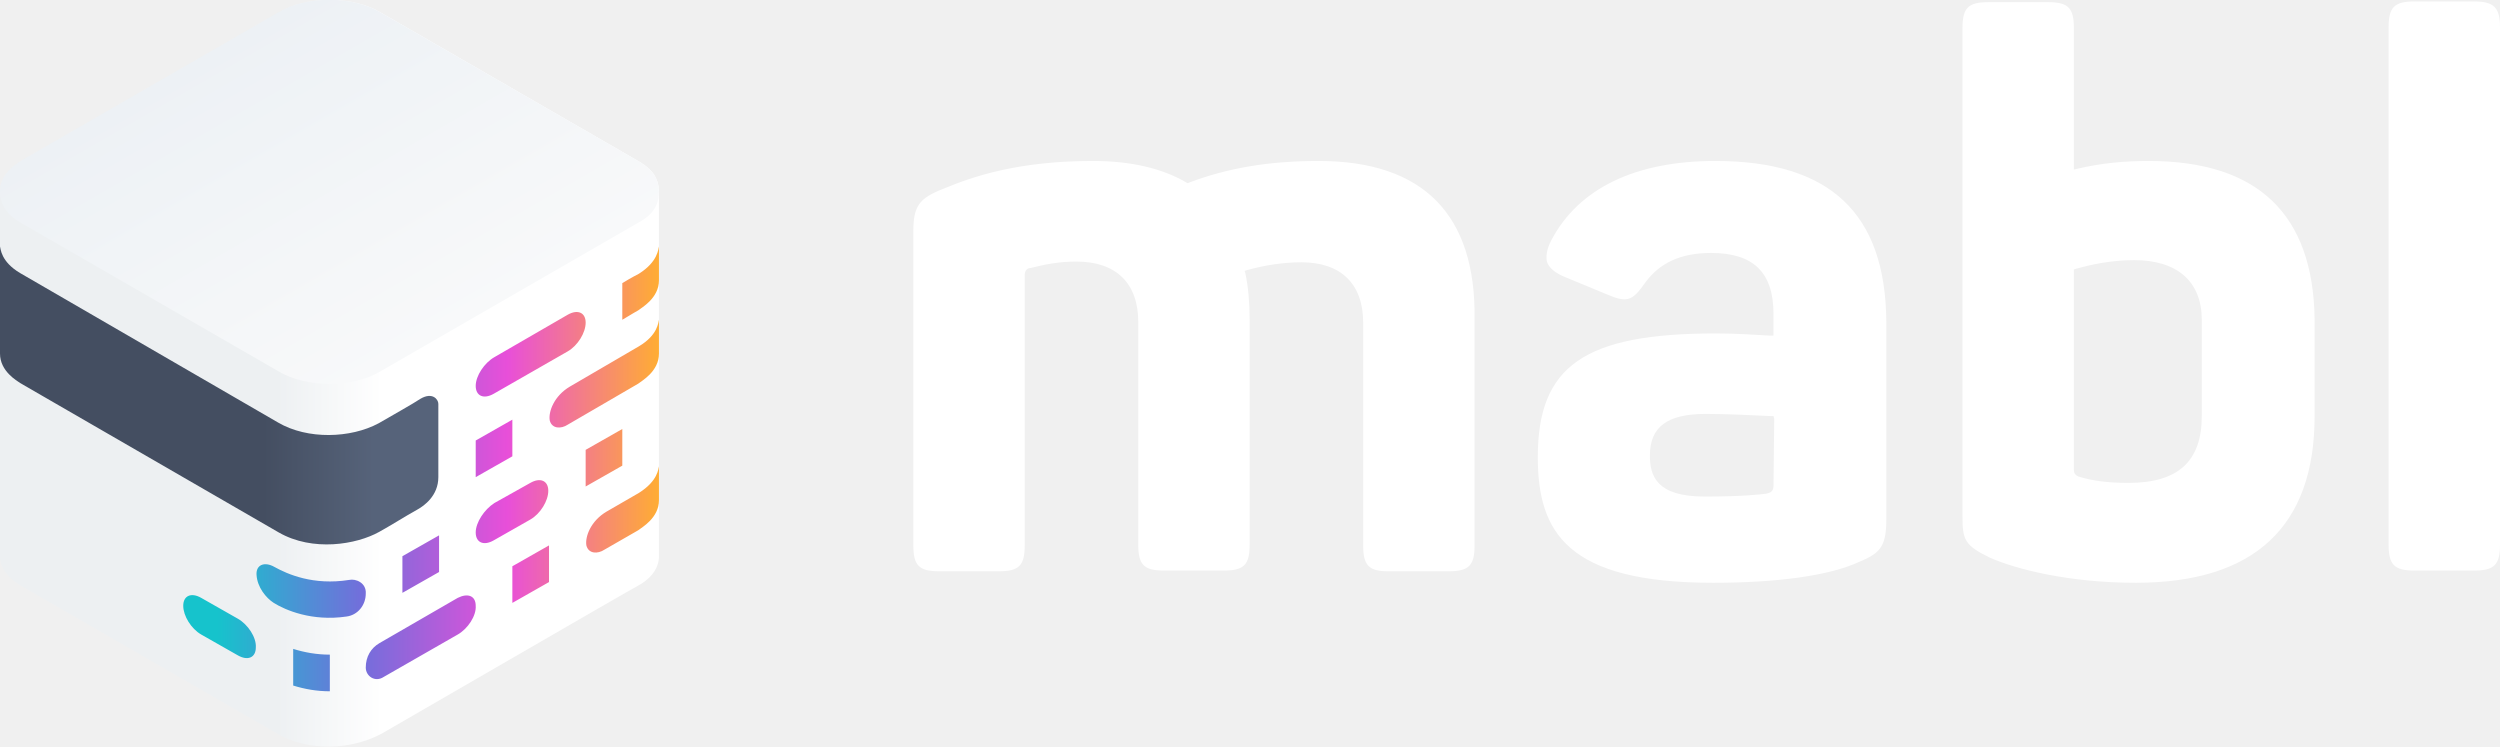
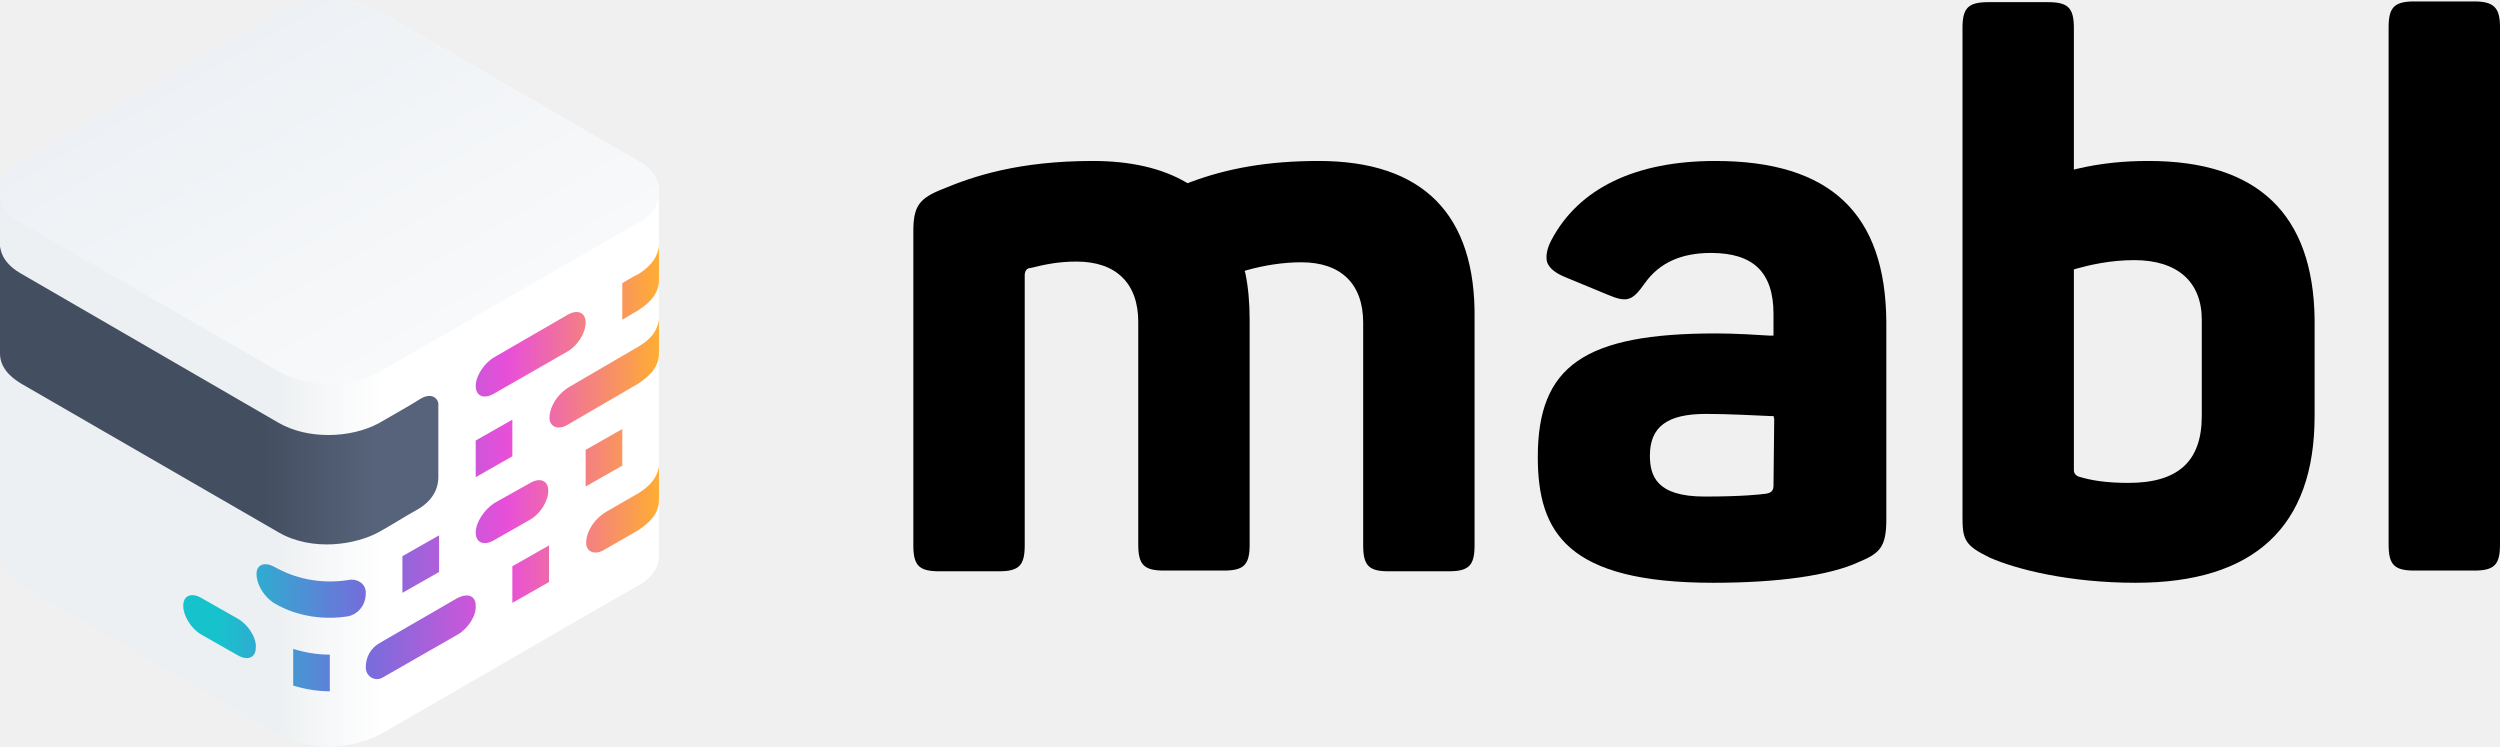
<svg xmlns="http://www.w3.org/2000/svg" xmlns:xlink="http://www.w3.org/1999/xlink" version="1.1" id="Layer_4" x="0px" y="0px" viewBox="0 0 347.9 103.9" style="enable-background:new 0 0 347.9 103.9;" xml:space="preserve">
  <style type="text/css">
- 	.st0{fill:#FFFFFF;}
+ 	.st0{fill:#000000;}
	.st1{fill:url(#SVGID_1_);}
	.st2{fill:url(#SVGID_2_);}
	.st3{fill:url(#SVGID_3_);}
	.st4{clip-path:url(#SVGID_5_);fill:url(#SVGID_6_);}
</style>
  <g>
    <g>
      <path class="st0" d="M183.5,22.4c-7,0-12.7,1-18,3l-0.2,0.1l-0.2-0.1c-3.4-2-7.8-3-13-3c-10.3,0-16.6,2.1-20.9,3.9    c-3.3,1.3-4.1,2.4-4.1,5.9v43.7c0,2.8,0.8,3.6,3.6,3.6h8.3c2.8,0,3.6-0.8,3.6-3.6V38.3c0-0.6,0.3-1,0.8-1c2-0.5,3.9-0.9,6.4-0.9    c5.5,0,8.6,3,8.6,8.4v31c0,2.8,0.8,3.6,3.6,3.6h8.3c2.8,0,3.6-0.8,3.6-3.6V44.5c0-2.4-0.2-4.6-0.6-6.5l-0.1-0.3l0.3-0.1    c2.5-0.7,5.1-1.1,7.6-1.1c5.5,0,8.6,3,8.6,8.4v31c0,2.8,0.8,3.6,3.5,3.6h8.4c2.8,0,3.6-0.8,3.6-3.6V44.4    C205.4,29.8,198,22.4,183.5,22.4z" />
      <path class="st0" d="M143.4,37.7L143.4,37.7L143.4,37.7z" />
      <path class="st0" d="M238.7,22.4c-11.1,0-19,3.8-22.8,11c-0.7,1.3-0.8,2.4-0.6,3.1c0.3,0.8,1.1,1.5,2.6,2.1l5.8,2.4    c2.8,1.2,3.5,0.8,5.2-1.6c2-2.8,5-4.2,9.2-4.2c5.9,0,8.7,2.7,8.7,8.5v3h-0.6c-1.6-0.1-4.7-0.3-7.4-0.3c-18.3,0-24.8,4.5-24.8,17.2    c0,10.5,4.1,17.5,24.4,17.5c9,0,16.2-1,20.3-2.9c2.9-1.2,3.8-2.1,3.8-5.9V44.8C262.4,29.7,254.7,22.4,238.7,22.4z M246.8,67.6    c0,0.9-0.6,1-1,1.1c-0.8,0.1-3.2,0.4-8.6,0.4c-6.7,0-7.6-2.9-7.6-5.7c0-4,2.4-5.8,7.8-5.8c2.9,0,6.9,0.2,9,0.3h0.4l0.1,0.4    L246.8,67.6L246.8,67.6z" />
      <path class="st0" d="M299,22.4c-3.4,0-6.6,0.3-10,1.1l-0.4,0.1V3.9c0-2.8-0.8-3.6-3.6-3.6h-8.3c-2.8,0-3.6,0.8-3.6,3.6v68    c0,3.2,0.3,4,3.8,5.7c3.6,1.6,11,3.5,20.3,3.5c16.5,0,24.9-7.8,24.9-23.2V44.4C321.9,29.8,314.2,22.4,299,22.4z M306.4,57.9    c0,6.3-3.3,9.3-10.2,9.3c-2.9,0-5.1-0.3-7-0.9c-0.2-0.1-0.6-0.3-0.6-0.9V37.5l0.3-0.1c1.8-0.5,4.7-1.2,8.1-1.2c6,0,9.4,3,9.4,8.3    L306.4,57.9L306.4,57.9z" />
      <path class="st0" d="M344.3,0.2H336c-2.8,0-3.6,0.8-3.6,3.6v72c0,2.8,0.8,3.6,3.6,3.6h8.3c2.8,0,3.6-0.8,3.6-3.6v-72    C347.9,1.1,347.1,0.2,344.3,0.2z" />
    </g>
    <g>
      <linearGradient id="SVGID_1_" gradientUnits="userSpaceOnUse" x1="0" y1="54.062" x2="91.7" y2="54.062" gradientTransform="matrix(1 0 0 -1 0 106)">
        <stop offset="0" style="stop-color:#EDF0F2" />
        <stop offset="0.42" style="stop-color:#EDF0F2" />
        <stop offset="0.58" style="stop-color:#FFFFFF" />
        <stop offset="1" style="stop-color:#FFFFFF" />
      </linearGradient>
      <path class="st1" d="M88.8,22.4L52.9,1.7c-3.9-2.3-10.2-2.3-14.1,0L2.9,22.4c-1.6,1-2.9,2.3-2.9,4.3c0,0.8,0,50.7,0,50.7    c0,1.5,1,3,2.9,4.1l35.7,20.6c4.3,2.5,10.2,2.3,14.5,0c1.6-0.9,35.2-20.4,35.7-20.6c2-1.1,2.9-2.6,2.9-4.1c0-1.1,0-48.9,0-50.7    C91.7,24.1,89.8,23,88.8,22.4z" />
      <linearGradient id="SVGID_2_" gradientUnits="userSpaceOnUse" x1="33.266" y1="101.132" x2="58.496" y2="57.432" gradientTransform="matrix(1 0 0 -1 0 106)">
        <stop offset="0" style="stop-color:#EDF1F5" />
        <stop offset="1" style="stop-color:#F8F9FA" />
      </linearGradient>
      <path class="st2" d="M88.8,22.4L52.9,1.7c-3.9-2.3-10.2-2.3-14.1,0L2.9,22.4c-1.6,1-2.9,2.3-2.9,4.3s1.3,3.4,2.9,4.3l35.9,20.7    c3.9,2.3,10.2,2.3,14.1,0L88.8,31c1.1-0.6,2.9-1.7,2.9-4.3S89.8,23,88.8,22.4z" />
      <path class="st0" d="M68.8,54.8L68.8,54.8L68.8,54.8L68.8,54.8L68.8,54.8L68.8,54.8z" />
      <linearGradient id="SVGID_3_" gradientUnits="userSpaceOnUse" x1="0" y1="50.969" x2="61.144" y2="50.969" gradientTransform="matrix(1 0 0 -1 0 106)">
        <stop offset="0" style="stop-color:#444E61" />
        <stop offset="0.6" style="stop-color:#444E61" />
        <stop offset="0.85" style="stop-color:#56637A" />
        <stop offset="1" style="stop-color:#56637A" />
      </linearGradient>
      <path class="st3" d="M0,34.3c0.1,0.3,0.1,2.1,2.8,3.7l35.9,20.8c4.1,2.4,10.1,2.2,14,0.1c1.2-0.7,5.1-2.9,5.8-3.4    c1.7-1,2.5,0.1,2.5,0.7c0,0.2,0,7,0,10.2c0,2.6-2,4-2.9,4.5c-1.8,1-3.5,2.1-5.3,3.1c-3.2,1.8-9.3,2.8-14,0.1l-36-20.8    C2.4,53,0,51.7,0,49.2V34.3z" />
      <polygon points="79,59.1 79,59.1 79,59.1   " />
      <path d="M66.2,74.1" />
      <polygon points="79,48.9 79,48.9 79,48.9 79,48.9 79,48.9 79,48.9   " />
      <polygon points="73.9,72.2 73.9,72.2 73.9,72.2 73.9,72.2 73.9,72.2 73.9,72.2   " />
      <path d="M68.8,54.8L68.8,54.8L68.8,54.8L68.8,54.8L68.8,54.8L68.8,54.8z" />
      <path d="M84.1,76.5" />
      <g>
        <g>
          <defs>
            <path id="SVGID_4_" d="M71.3,78.8v5.1l0,0l5.1-2.9v-5.1L71.3,78.8L71.3,78.8z M86.6,59.7L86.6,59.7l-5.1,2.9v5.1l0,0l5.1-2.9       V59.7z M71.3,63.5v-5.1l-5.1,2.9l0,0v5.1l0,0L71.3,63.5z M48.6,80.7c-5,0.8-8.6-0.8-10.4-1.8c-1.4-0.8-2.6-0.3-2.5,1.1       c0.1,1.7,1.3,3.2,2.4,3.9c1.6,1,5.3,2.6,10.1,1.9c1.6-0.2,2.7-1.6,2.7-3.2C51,81.1,49.5,80.5,48.6,80.7z M61.1,79.6v-5.1l0,0       L56,77.4v5.1l0,0L61.1,79.6z M40.8,95.4c1.6,0.5,3.3,0.8,5.1,0.8v-5.1c-1.8,0-3.5-0.3-5.1-0.8V95.4z M33.1,86.1L33.1,86.1       L28,83.2l0,0l0,0l0,0c-1.4-0.8-2.5-0.3-2.5,1.1s1.1,3.2,2.5,4l0,0l0,0l5.1,2.9l0,0l0,0l0,0c1.4,0.8,2.5,0.3,2.5-1.1l0,0l0,0       C35.7,88.7,34.5,86.9,33.1,86.1z M91.7,64.9v4.7c0,2.5-2.4,3.8-2.9,4.2l-4.7,2.7c-0.9,0.6-2.2,0.6-2.5-0.6       c-0.2-1.2,0.6-3.4,2.8-4.7c1.2-0.7,4.5-2.6,4.5-2.6C91.6,66.9,91.6,65.2,91.7,64.9z M91.7,34.3V39c0,2.5-2.4,3.8-2.9,4.2       c0,0-0.9,0.5-2.2,1.3v-5.1c1.3-0.8,2.3-1.3,2.3-1.3C91.6,36.4,91.6,34.6,91.7,34.3z M91.7,44.5v4.7c0,2.5-2.4,3.8-2.9,4.2       L79,59.1c-0.9,0.6-2.2,0.6-2.5-0.6c-0.2-1.2,0.6-3.4,2.8-4.7c1.2-0.7,9.6-5.6,9.6-5.6C91.6,46.6,91.6,44.8,91.7,44.5z        M63.7,88.3c1.4-0.8,2.6-2.6,2.5-4c0-1.4-1.1-1.8-2.5-1.1l-10.9,6.3l0,0l0,0c-1.2,0.7-1.9,1.9-1.9,3.4c0,1.2,1.3,2.1,2.5,1.3       L63.7,88.3z M66.2,74.1L66.2,74.1L66.2,74.1c0,1.4,1.1,1.9,2.5,1.1l0,0l0,0l0,0l5.1-2.9l0,0l0,0c1.4-0.8,2.5-2.6,2.5-4       s-1.1-1.9-2.5-1.1l0,0l0,0l0,0l-5,2.8l0,0C67.4,70.9,66.2,72.7,66.2,74.1z M66.2,53.7L66.2,53.7L66.2,53.7       c0,1.4,1.1,1.9,2.5,1.1l0,0l0,0l0,0L79,48.9l0,0l0,0c1.4-0.8,2.5-2.6,2.5-4S80.4,43,79,43.8l0,0l0,0l0,0l-10.2,5.9l0,0       C67.4,50.5,66.2,52.3,66.2,53.7z" />
          </defs>
          <clipPath id="SVGID_5_">
            <use xlink:href="#SVGID_4_" style="overflow:visible;" />
          </clipPath>
          <linearGradient id="SVGID_6_" gradientUnits="userSpaceOnUse" x1="0" y1="54.062" x2="91.7" y2="54.062" gradientTransform="matrix(1 0 0 -1 0 106)">
            <stop offset="0.33" style="stop-color:#16C3CC" />
            <stop offset="0.55" style="stop-color:#736EDB" />
            <stop offset="0.77" style="stop-color:#E84FD9" />
            <stop offset="1" style="stop-color:#FFAD33" />
          </linearGradient>
          <path class="st4" d="M88.8,22.4L52.9,1.7c-3.9-2.3-10.2-2.3-14.1,0L2.9,22.4c-1.6,1-2.9,2.3-2.9,4.3c0,0.8,0,50.7,0,50.7      c0,1.5,1,3,2.9,4.1l35.7,20.6c4.3,2.5,10.2,2.3,14.5,0c1.6-0.9,35.2-20.4,35.7-20.6c2-1.1,2.9-2.6,2.9-4.1c0-1.1,0-48.9,0-50.7      C91.7,24.1,89.8,23,88.8,22.4z" />
        </g>
      </g>
    </g>
  </g>
</svg>
